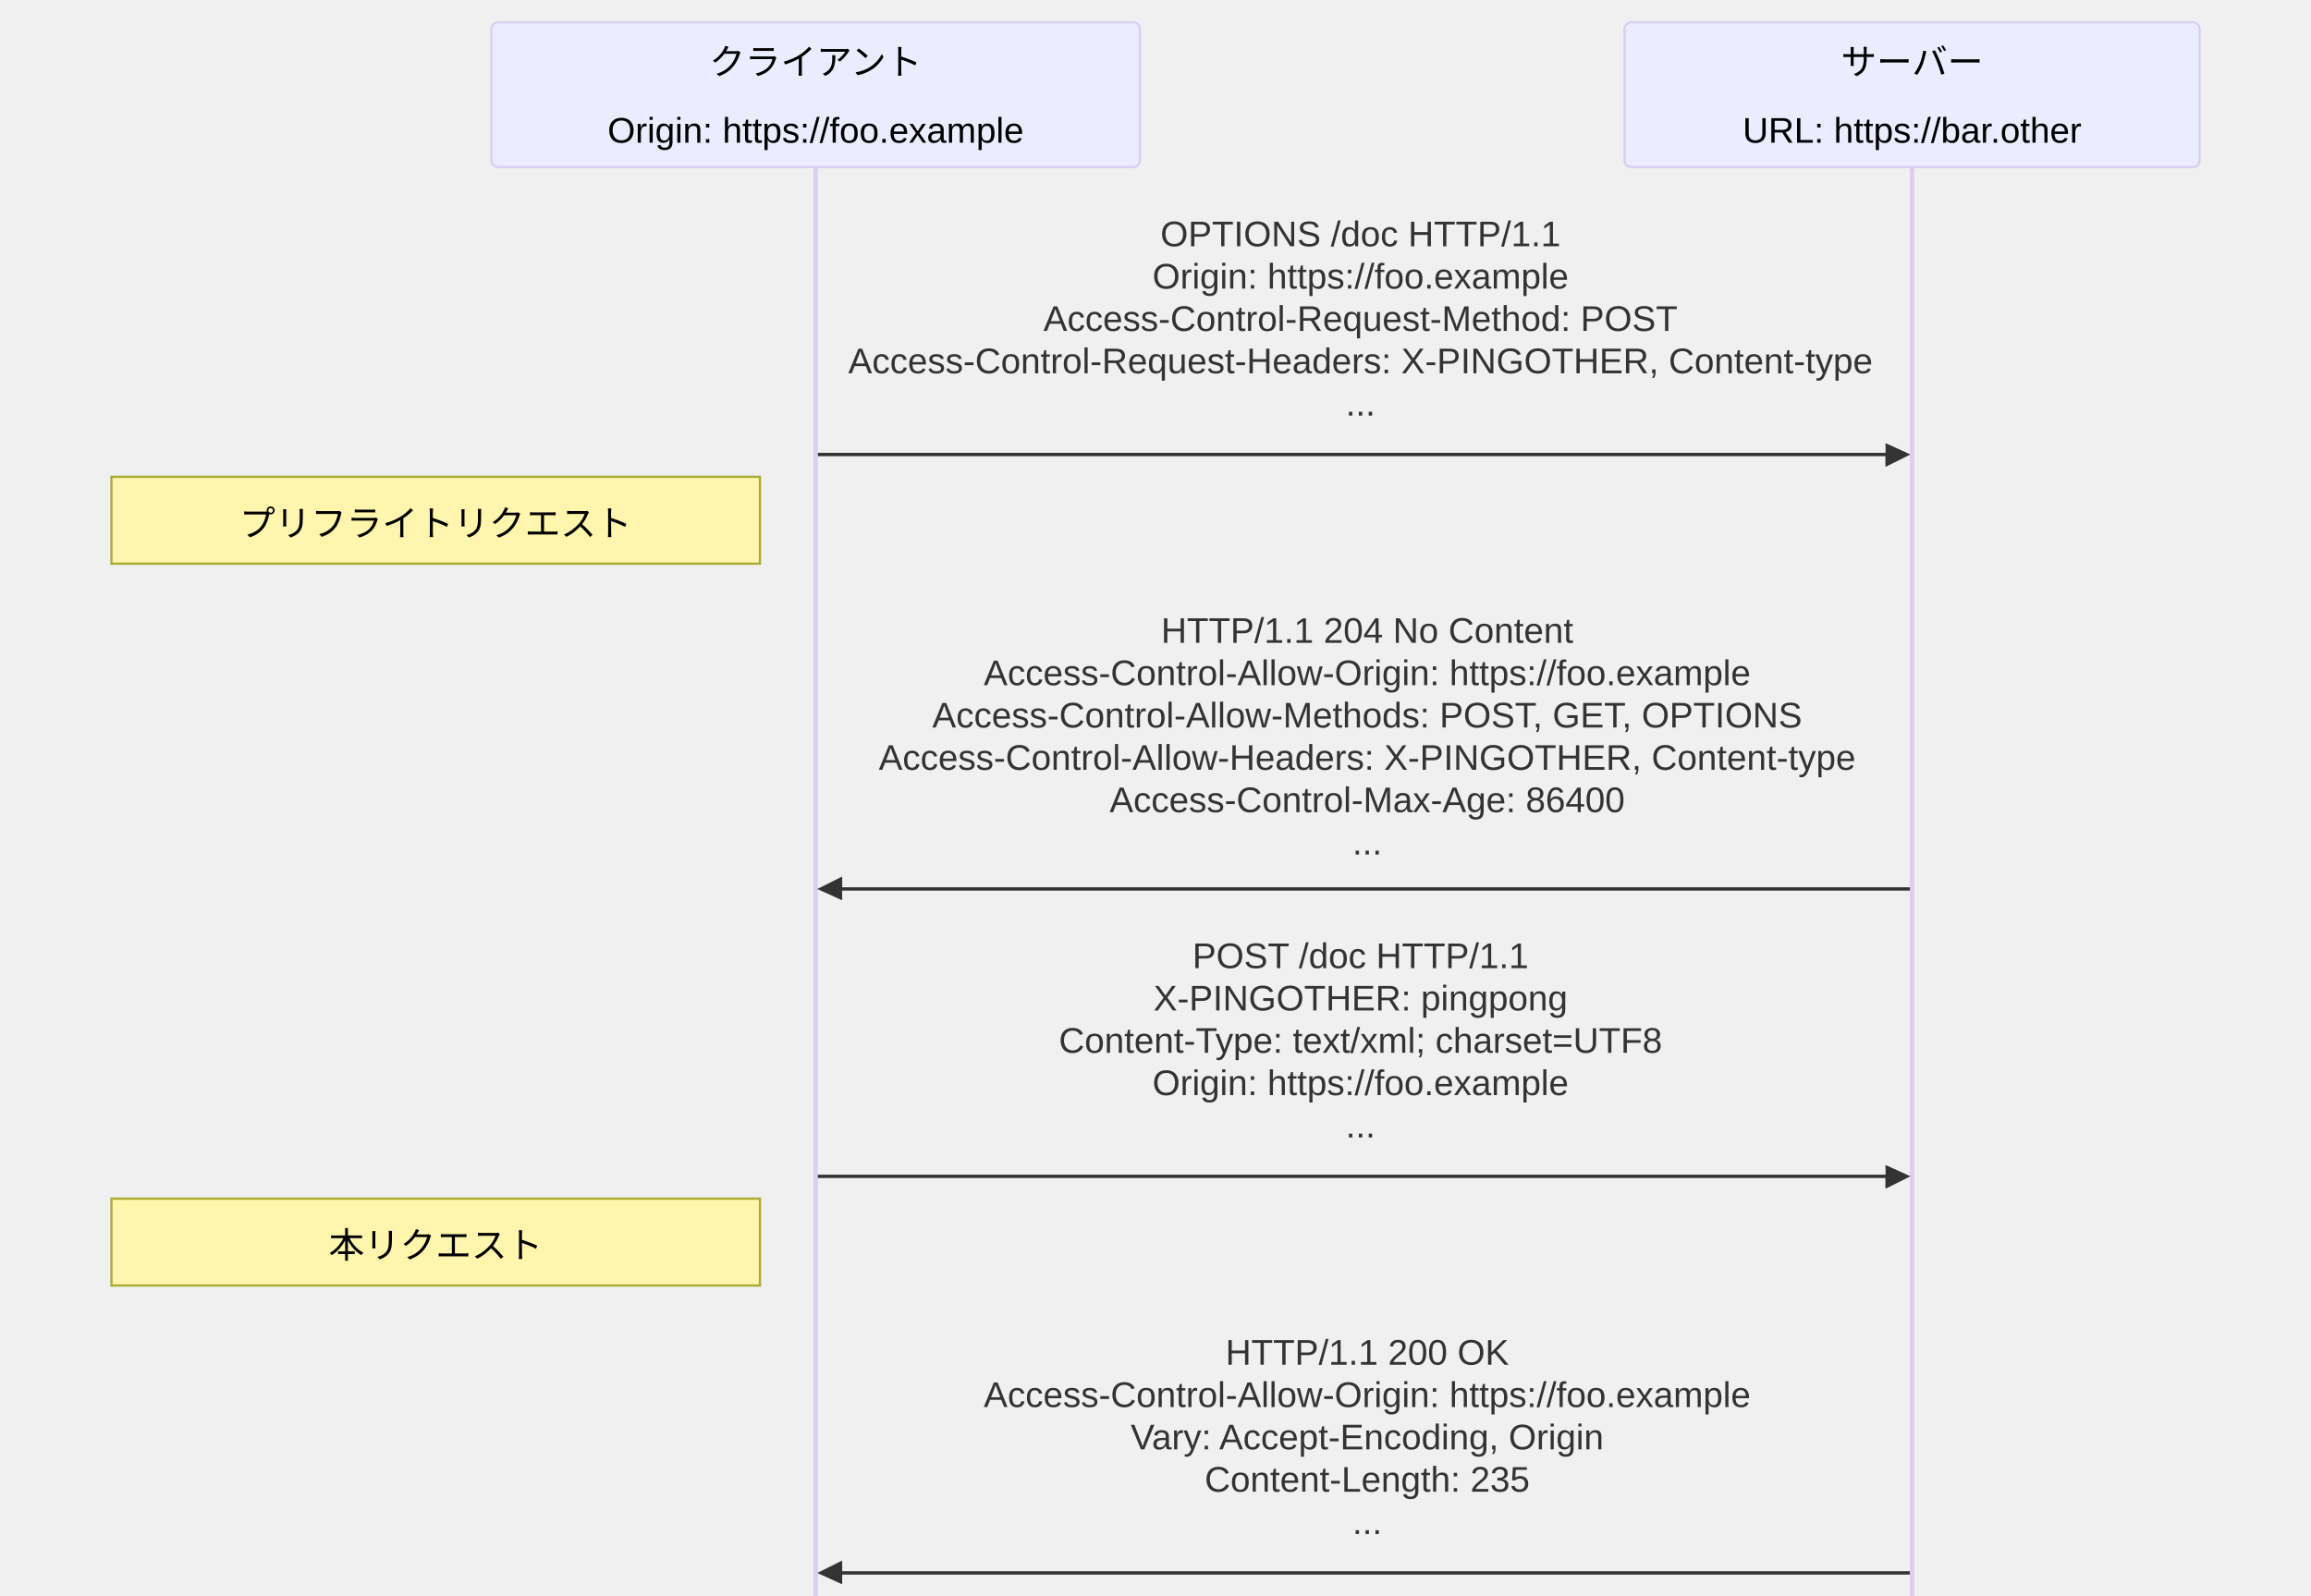
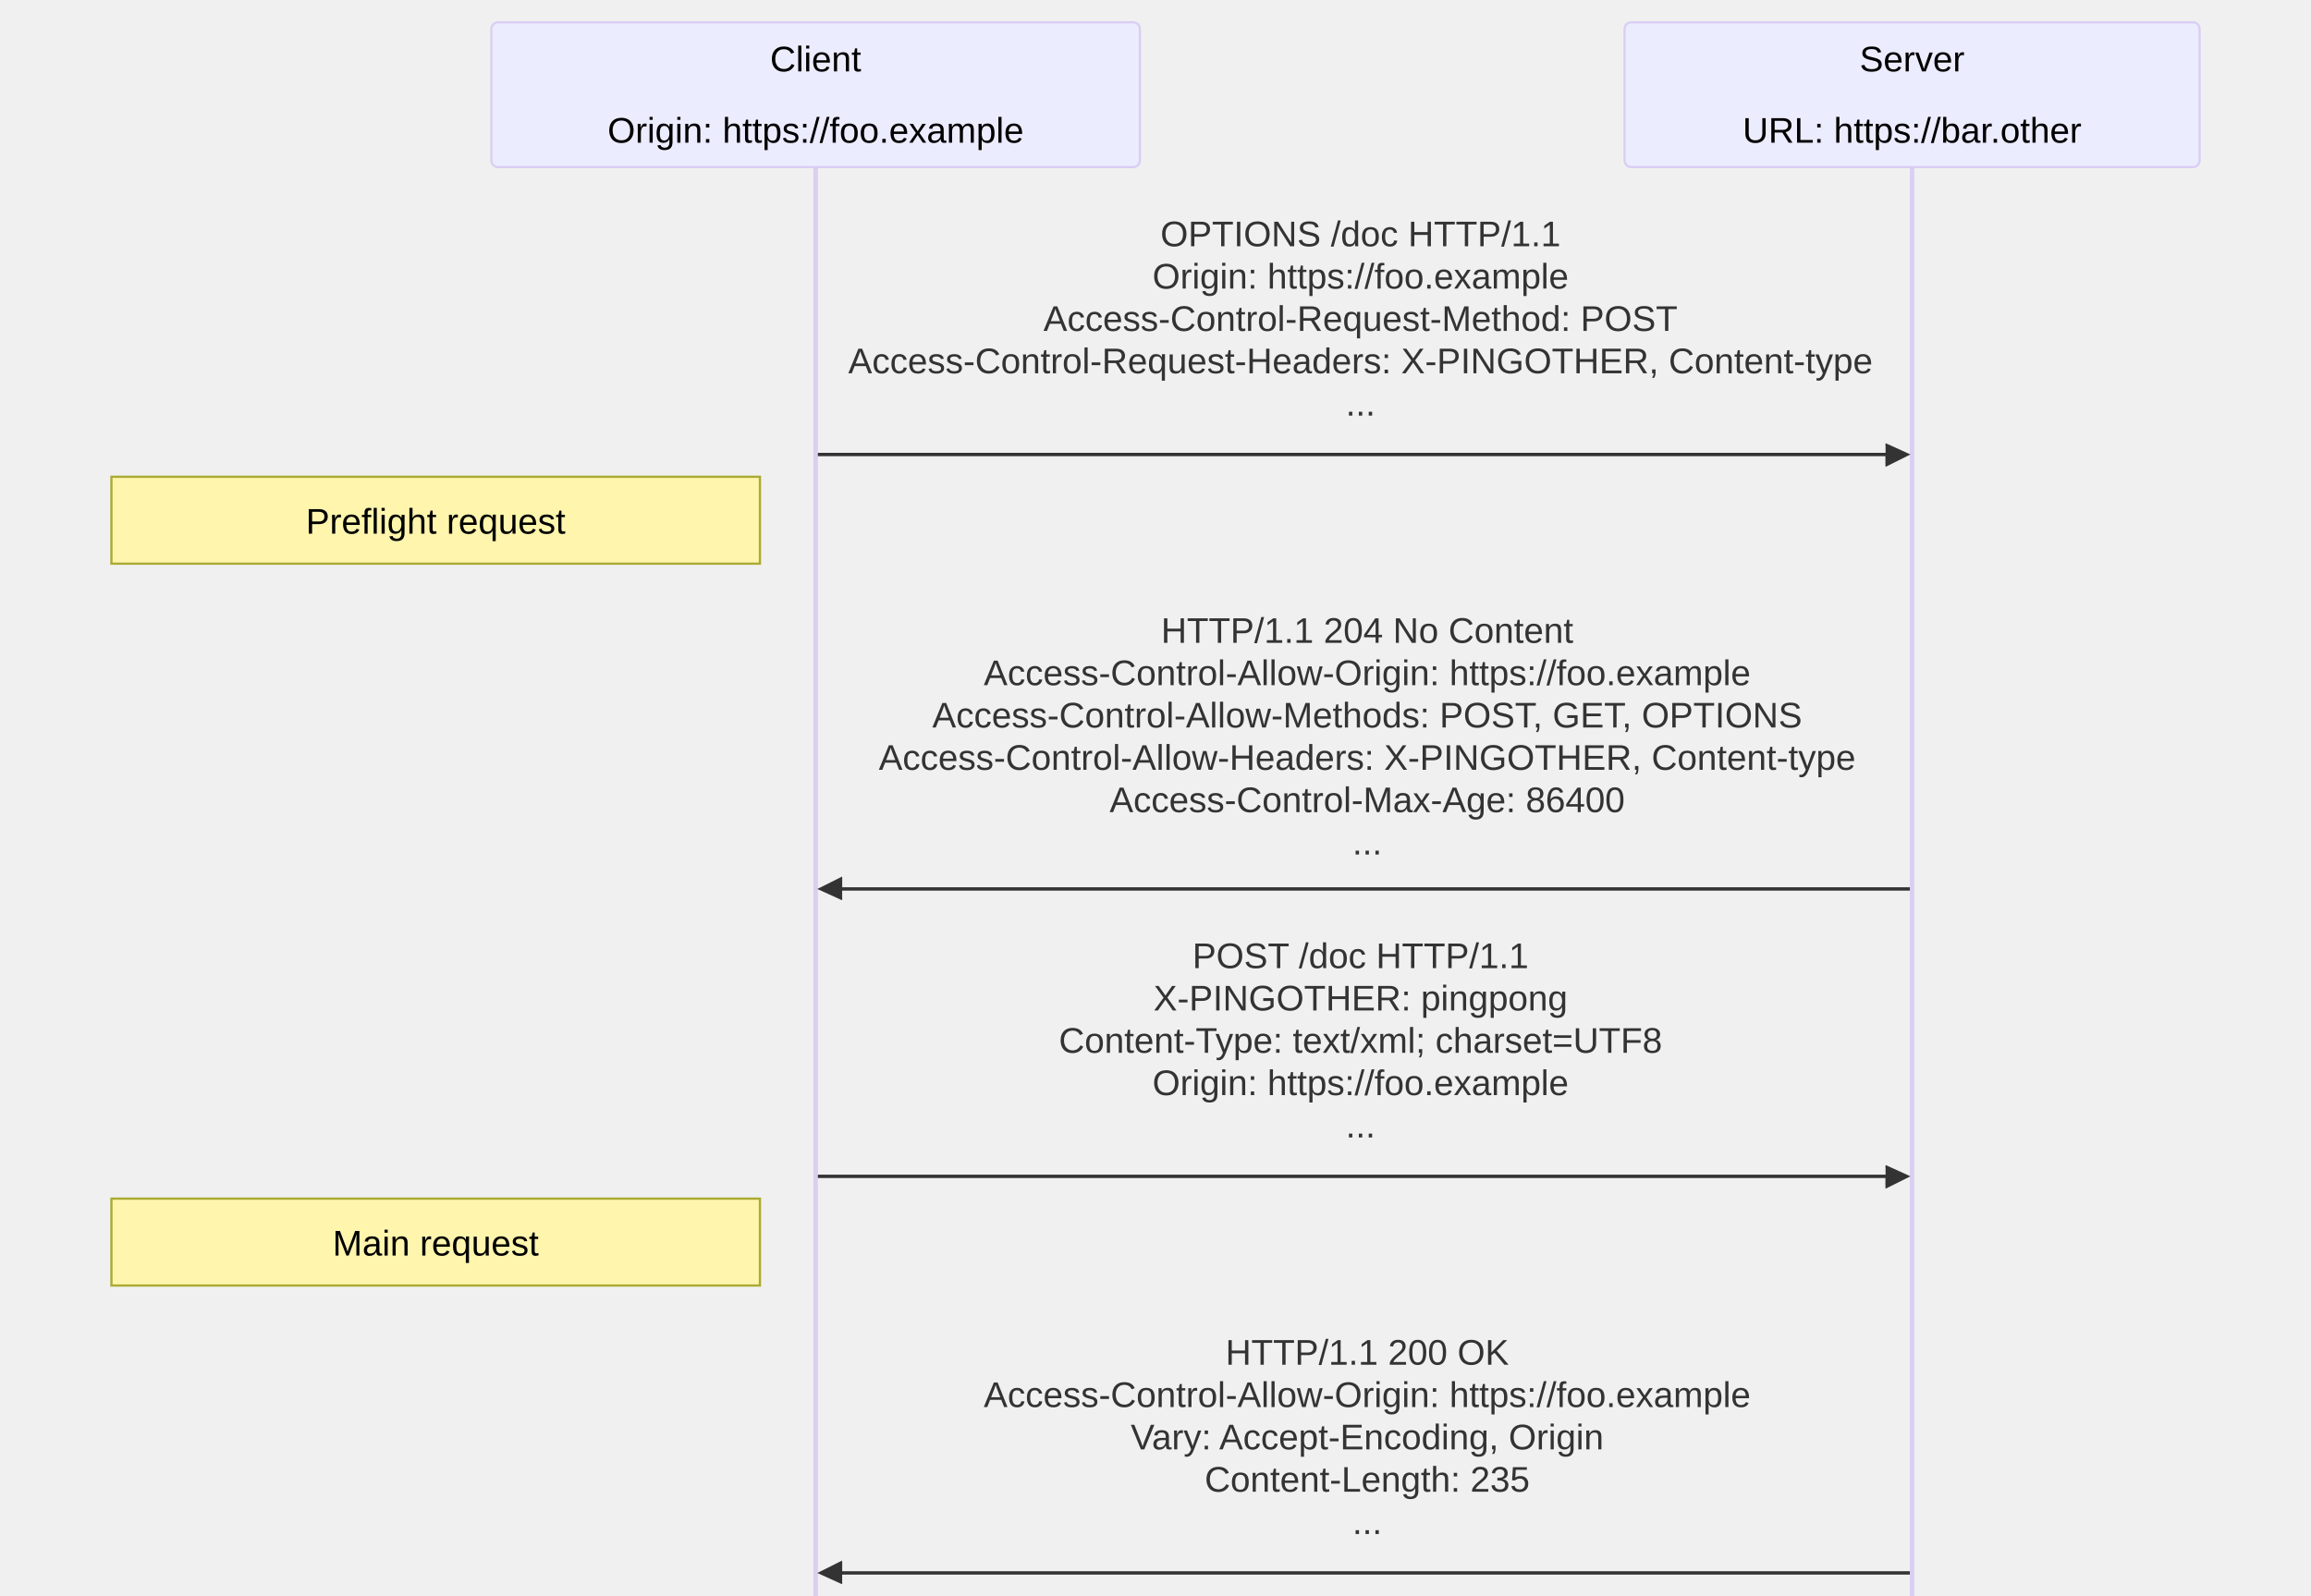
<svg xmlns="http://www.w3.org/2000/svg" aria-roledescription="sequence" role="graphics-document document" viewBox="-220.5 -10 1037 716" style="max-width: 1037px; background-color: white;" width="100%" id="my-svg">
  <g>
-     <line name="サーバー" stroke="#999" stroke-width="0.5px" class="actor-line 200" y2="2000" x2="637.5" y1="65" x1="637.5" id="actor1" />
+     <line name="Server" stroke="#999" stroke-width="0.5px" class="actor-line 200" y2="2000" x2="637.5" y1="65" x1="637.5" id="actor1" />
    <g id="root-1">
-       <rect class="actor actor-top" ry="3" rx="3" name="サーバー" height="65" width="258" stroke="#666" fill="#eaeaea" y="0" x="508.5" />
+       <rect class="actor actor-top" ry="3" rx="3" name="Server" height="65" width="258" stroke="#666" fill="#eaeaea" y="0" x="508.5" />
      <text style="text-anchor: middle; font-size: 16px; font-weight: 400;" class="actor actor-box" alignment-baseline="central" dominant-baseline="central" y="32.5" x="637.5">
-         <tspan dy="-16" x="637.5">サーバー</tspan>
+         <tspan dy="-16" x="637.5">Server</tspan>
      </text>
      <text style="text-anchor: middle; font-size: 16px; font-weight: 400;" class="actor actor-box" alignment-baseline="central" dominant-baseline="central" y="32.5" x="637.5">
        <tspan dy="0" x="637.5" />
      </text>
      <text style="text-anchor: middle; font-size: 16px; font-weight: 400;" class="actor actor-box" alignment-baseline="central" dominant-baseline="central" y="32.5" x="637.5">
        <tspan dy="16" x="637.5">URL: https://bar.other</tspan>
      </text>
    </g>
  </g>
  <g>
-     <line name="クライアント" stroke="#999" stroke-width="0.5px" class="actor-line 200" y2="2000" x2="145.5" y1="65" x1="145.5" id="actor0" />
+     <line name="Client" stroke="#999" stroke-width="0.5px" class="actor-line 200" y2="2000" x2="145.5" y1="65" x1="145.5" id="actor0" />
    <g id="root-0">
-       <rect class="actor actor-top" ry="3" rx="3" name="クライアント" height="65" width="291" stroke="#666" fill="#eaeaea" y="0" x="0" />
+       <rect class="actor actor-top" ry="3" rx="3" name="Client" height="65" width="291" stroke="#666" fill="#eaeaea" y="0" x="0" />
      <text style="text-anchor: middle; font-size: 16px; font-weight: 400;" class="actor actor-box" alignment-baseline="central" dominant-baseline="central" y="32.5" x="145.5">
-         <tspan dy="-16" x="145.5">クライアント</tspan>
+         <tspan dy="-16" x="145.5">Client</tspan>
      </text>
      <text style="text-anchor: middle; font-size: 16px; font-weight: 400;" class="actor actor-box" alignment-baseline="central" dominant-baseline="central" y="32.5" x="145.5">
        <tspan dy="0" x="145.5" />
      </text>
      <text style="text-anchor: middle; font-size: 16px; font-weight: 400;" class="actor actor-box" alignment-baseline="central" dominant-baseline="central" y="32.5" x="145.5">
        <tspan dy="16" x="145.5">Origin: https://foo.example</tspan>
      </text>
    </g>
  </g>
-   <style>#my-svg{font-family:"Noto Sans JP",verdana,arial,sans-serif;font-size:16px;fill:#333;}@keyframes edge-animation-frame{from{stroke-dashoffset:0;}}@keyframes dash{to{stroke-dashoffset:0;}}#my-svg .edge-animation-slow{stroke-dasharray:9,5!important;stroke-dashoffset:900;animation:dash 50s linear infinite;stroke-linecap:round;}#my-svg .edge-animation-fast{stroke-dasharray:9,5!important;stroke-dashoffset:900;animation:dash 20s linear infinite;stroke-linecap:round;}#my-svg .error-icon{fill:#552222;}#my-svg .error-text{fill:#552222;stroke:#552222;}#my-svg .edge-thickness-normal{stroke-width:1px;}#my-svg .edge-thickness-thick{stroke-width:3.5px;}#my-svg .edge-pattern-solid{stroke-dasharray:0;}#my-svg .edge-thickness-invisible{stroke-width:0;fill:none;}#my-svg .edge-pattern-dashed{stroke-dasharray:3;}#my-svg .edge-pattern-dotted{stroke-dasharray:2;}#my-svg .marker{fill:#333333;stroke:#333333;}#my-svg .marker.cross{stroke:#333333;}#my-svg svg{font-family:"Noto Sans JP",verdana,arial,sans-serif;font-size:16px;}#my-svg p{margin:0;}#my-svg .actor{stroke:hsl(259.626, 59.777%, 87.902%);fill:#ECECFF;}#my-svg text.actor&gt;tspan{fill:black;stroke:none;}#my-svg .actor-line{stroke:hsl(259.626, 59.777%, 87.902%);}#my-svg .innerArc{stroke-width:1.5;stroke-dasharray:none;}#my-svg .messageLine0{stroke-width:1.5;stroke-dasharray:none;stroke:#333;}#my-svg .messageLine1{stroke-width:1.5;stroke-dasharray:2,2;stroke:#333;}#my-svg #arrowhead path{fill:#333;stroke:#333;}#my-svg .sequenceNumber{fill:white;}#my-svg #sequencenumber{fill:#333;}#my-svg #crosshead path{fill:#333;stroke:#333;}#my-svg .messageText{fill:#333;stroke:none;}#my-svg .labelBox{stroke:hsl(259.626, 59.777%, 87.902%);fill:#ECECFF;}#my-svg .labelText,#my-svg .labelText&gt;tspan{fill:black;stroke:none;}#my-svg .loopText,#my-svg .loopText&gt;tspan{fill:black;stroke:none;}#my-svg .loopLine{stroke-width:2px;stroke-dasharray:2,2;stroke:hsl(259.626, 59.777%, 87.902%);fill:hsl(259.626, 59.777%, 87.902%);}#my-svg .note{stroke:#aaaa33;fill:#fff5ad;}#my-svg .noteText,#my-svg .noteText&gt;tspan{fill:black;stroke:none;}#my-svg .activation0{fill:#f4f4f4;stroke:#666;}#my-svg .activation1{fill:#f4f4f4;stroke:#666;}#my-svg .activation2{fill:#f4f4f4;stroke:#666;}#my-svg .actorPopupMenu{position:absolute;}#my-svg .actorPopupMenuPanel{position:absolute;fill:#ECECFF;box-shadow:0px 8px 16px 0px rgba(0,0,0,0.2);filter:drop-shadow(3px 5px 2px rgb(0 0 0 / 0.4));}#my-svg .actor-man line{stroke:hsl(259.626, 59.777%, 87.902%);fill:#ECECFF;}#my-svg .actor-man circle,#my-svg line{stroke:hsl(259.626, 59.777%, 87.902%);fill:#ECECFF;stroke-width:2px;}#my-svg :root{--mermaid-font-family:"Noto Sans JP",verdana,arial,sans-serif;}</style>
+   <style>#my-svg{font-family:"trebuchet ms",verdana,arial,sans-serif;font-size:16px;fill:#333;}@keyframes edge-animation-frame{from{stroke-dashoffset:0;}}@keyframes dash{to{stroke-dashoffset:0;}}#my-svg .edge-animation-slow{stroke-dasharray:9,5!important;stroke-dashoffset:900;animation:dash 50s linear infinite;stroke-linecap:round;}#my-svg .edge-animation-fast{stroke-dasharray:9,5!important;stroke-dashoffset:900;animation:dash 20s linear infinite;stroke-linecap:round;}#my-svg .error-icon{fill:#552222;}#my-svg .error-text{fill:#552222;stroke:#552222;}#my-svg .edge-thickness-normal{stroke-width:1px;}#my-svg .edge-thickness-thick{stroke-width:3.5px;}#my-svg .edge-pattern-solid{stroke-dasharray:0;}#my-svg .edge-thickness-invisible{stroke-width:0;fill:none;}#my-svg .edge-pattern-dashed{stroke-dasharray:3;}#my-svg .edge-pattern-dotted{stroke-dasharray:2;}#my-svg .marker{fill:#333333;stroke:#333333;}#my-svg .marker.cross{stroke:#333333;}#my-svg svg{font-family:"trebuchet ms",verdana,arial,sans-serif;font-size:16px;}#my-svg p{margin:0;}#my-svg .actor{stroke:hsl(259.626, 59.777%, 87.902%);fill:#ECECFF;}#my-svg text.actor&gt;tspan{fill:black;stroke:none;}#my-svg .actor-line{stroke:hsl(259.626, 59.777%, 87.902%);}#my-svg .innerArc{stroke-width:1.5;stroke-dasharray:none;}#my-svg .messageLine0{stroke-width:1.5;stroke-dasharray:none;stroke:#333;}#my-svg .messageLine1{stroke-width:1.5;stroke-dasharray:2,2;stroke:#333;}#my-svg #arrowhead path{fill:#333;stroke:#333;}#my-svg .sequenceNumber{fill:white;}#my-svg #sequencenumber{fill:#333;}#my-svg #crosshead path{fill:#333;stroke:#333;}#my-svg .messageText{fill:#333;stroke:none;}#my-svg .labelBox{stroke:hsl(259.626, 59.777%, 87.902%);fill:#ECECFF;}#my-svg .labelText,#my-svg .labelText&gt;tspan{fill:black;stroke:none;}#my-svg .loopText,#my-svg .loopText&gt;tspan{fill:black;stroke:none;}#my-svg .loopLine{stroke-width:2px;stroke-dasharray:2,2;stroke:hsl(259.626, 59.777%, 87.902%);fill:hsl(259.626, 59.777%, 87.902%);}#my-svg .note{stroke:#aaaa33;fill:#fff5ad;}#my-svg .noteText,#my-svg .noteText&gt;tspan{fill:black;stroke:none;}#my-svg .activation0{fill:#f4f4f4;stroke:#666;}#my-svg .activation1{fill:#f4f4f4;stroke:#666;}#my-svg .activation2{fill:#f4f4f4;stroke:#666;}#my-svg .actorPopupMenu{position:absolute;}#my-svg .actorPopupMenuPanel{position:absolute;fill:#ECECFF;box-shadow:0px 8px 16px 0px rgba(0,0,0,0.2);filter:drop-shadow(3px 5px 2px rgb(0 0 0 / 0.4));}#my-svg .actor-man line{stroke:hsl(259.626, 59.777%, 87.902%);fill:#ECECFF;}#my-svg .actor-man circle,#my-svg line{stroke:hsl(259.626, 59.777%, 87.902%);fill:#ECECFF;stroke-width:2px;}#my-svg :root{--mermaid-font-family:"trebuchet ms",verdana,arial,sans-serif;}</style>
  <g />
  <defs>
    <symbol height="24" width="24" id="computer">
      <path d="M2 2v13h20v-13h-20zm18 11h-16v-9h16v9zm-10.228 6l.466-1h3.524l.467 1h-4.457zm14.228 3h-24l2-6h2.104l-1.33 4h18.45l-1.297-4h2.073l2 6zm-5-10h-14v-7h14v7z" transform="scale(.5)" />
    </symbol>
  </defs>
  <defs>
    <symbol clip-rule="evenodd" fill-rule="evenodd" id="database">
      <path d="M12.258.001l.256.004.255.005.253.008.251.01.249.012.247.015.246.016.242.019.241.02.239.023.236.024.233.027.231.028.229.031.225.032.223.034.22.036.217.038.214.04.211.041.208.043.205.045.201.046.198.048.194.05.191.051.187.053.183.054.18.056.175.057.172.059.168.06.163.061.16.063.155.064.15.066.074.033.073.033.071.034.07.034.069.035.068.035.067.035.066.035.064.036.064.036.062.036.06.036.06.037.058.037.058.037.055.038.055.038.053.038.052.038.051.039.05.039.048.039.047.039.045.04.044.04.043.04.041.04.04.041.039.041.037.041.036.041.034.041.033.042.032.042.03.042.029.042.027.042.026.043.024.043.023.043.021.043.02.043.018.044.017.043.015.044.013.044.012.044.011.045.009.044.007.045.006.045.004.045.002.045.001.045v17l-.001.045-.002.045-.004.045-.006.045-.007.045-.009.044-.011.045-.012.044-.013.044-.015.044-.017.043-.018.044-.02.043-.021.043-.023.043-.024.043-.026.043-.027.042-.029.042-.03.042-.032.042-.033.042-.034.041-.036.041-.037.041-.039.041-.04.041-.041.04-.043.04-.044.04-.045.04-.047.039-.048.039-.05.039-.051.039-.052.038-.053.038-.055.038-.055.038-.058.037-.058.037-.06.037-.06.036-.062.036-.064.036-.064.036-.066.035-.067.035-.068.035-.069.035-.07.034-.071.034-.073.033-.074.033-.15.066-.155.064-.16.063-.163.061-.168.06-.172.059-.175.057-.18.056-.183.054-.187.053-.191.051-.194.05-.198.048-.201.046-.205.045-.208.043-.211.041-.214.04-.217.038-.22.036-.223.034-.225.032-.229.031-.231.028-.233.027-.236.024-.239.023-.241.02-.242.019-.246.016-.247.015-.249.012-.251.01-.253.008-.255.005-.256.004-.258.001-.258-.001-.256-.004-.255-.005-.253-.008-.251-.01-.249-.012-.247-.015-.245-.016-.243-.019-.241-.02-.238-.023-.236-.024-.234-.027-.231-.028-.228-.031-.226-.032-.223-.034-.22-.036-.217-.038-.214-.04-.211-.041-.208-.043-.204-.045-.201-.046-.198-.048-.195-.05-.19-.051-.187-.053-.184-.054-.179-.056-.176-.057-.172-.059-.167-.06-.164-.061-.159-.063-.155-.064-.151-.066-.074-.033-.072-.033-.072-.034-.07-.034-.069-.035-.068-.035-.067-.035-.066-.035-.064-.036-.063-.036-.062-.036-.061-.036-.06-.037-.058-.037-.057-.037-.056-.038-.055-.038-.053-.038-.052-.038-.051-.039-.049-.039-.049-.039-.046-.039-.046-.04-.044-.04-.043-.04-.041-.04-.04-.041-.039-.041-.037-.041-.036-.041-.034-.041-.033-.042-.032-.042-.03-.042-.029-.042-.027-.042-.026-.043-.024-.043-.023-.043-.021-.043-.02-.043-.018-.044-.017-.043-.015-.044-.013-.044-.012-.044-.011-.045-.009-.044-.007-.045-.006-.045-.004-.045-.002-.045-.001-.045v-17l.001-.045.002-.045.004-.045.006-.045.007-.045.009-.044.011-.045.012-.044.013-.044.015-.044.017-.043.018-.044.02-.043.021-.043.023-.043.024-.043.026-.043.027-.042.029-.042.03-.042.032-.042.033-.042.034-.041.036-.041.037-.041.039-.041.04-.041.041-.04.043-.04.044-.04.046-.04.046-.039.049-.039.049-.039.051-.039.052-.038.053-.038.055-.038.056-.038.057-.037.058-.037.06-.037.061-.036.062-.036.063-.036.064-.036.066-.035.067-.035.068-.035.069-.035.07-.034.072-.034.072-.033.074-.033.151-.066.155-.064.159-.063.164-.061.167-.06.172-.059.176-.057.179-.056.184-.054.187-.053.19-.051.195-.05.198-.048.201-.046.204-.045.208-.043.211-.041.214-.04.217-.038.22-.036.223-.034.226-.032.228-.031.231-.028.234-.027.236-.024.238-.023.241-.02.243-.019.245-.016.247-.015.249-.012.251-.01.253-.008.255-.005.256-.004.258-.001.258.001zm-9.258 20.499v.01l.001.021.003.021.004.022.005.021.006.022.007.022.009.023.01.022.011.023.012.023.013.023.015.023.016.024.017.023.018.024.019.024.021.024.022.025.023.024.024.025.052.049.056.05.061.051.066.051.07.051.075.051.079.052.084.052.088.052.092.052.097.052.102.051.105.052.11.052.114.051.119.051.123.051.127.05.131.05.135.05.139.048.144.049.147.047.152.047.155.047.16.045.163.045.167.043.171.043.176.041.178.041.183.039.187.039.19.037.194.035.197.035.202.033.204.031.209.03.212.029.216.027.219.025.222.024.226.021.23.02.233.018.236.016.24.015.243.012.246.01.249.008.253.005.256.004.259.001.26-.001.257-.004.254-.005.25-.008.247-.011.244-.012.241-.014.237-.016.233-.018.231-.021.226-.021.224-.024.22-.026.216-.027.212-.028.21-.031.205-.031.202-.034.198-.034.194-.036.191-.037.187-.039.183-.04.179-.04.175-.042.172-.043.168-.044.163-.045.16-.046.155-.046.152-.047.148-.048.143-.049.139-.049.136-.05.131-.05.126-.05.123-.051.118-.052.114-.051.11-.052.106-.052.101-.052.096-.052.092-.052.088-.053.083-.051.079-.052.074-.052.07-.051.065-.051.06-.051.056-.05.051-.05.023-.024.023-.025.021-.024.02-.024.019-.024.018-.024.017-.024.015-.023.014-.024.013-.023.012-.023.01-.023.01-.022.008-.022.006-.022.006-.022.004-.022.004-.021.001-.021.001-.021v-4.127l-.077.055-.08.053-.083.054-.085.053-.087.052-.09.052-.093.051-.095.05-.097.05-.1.049-.102.049-.105.048-.106.047-.109.047-.111.046-.114.045-.115.045-.118.044-.12.043-.122.042-.124.042-.126.041-.128.04-.13.04-.132.038-.134.038-.135.037-.138.037-.139.035-.142.035-.143.034-.144.033-.147.032-.148.031-.15.03-.151.03-.153.029-.154.027-.156.027-.158.026-.159.025-.161.024-.162.023-.163.022-.165.021-.166.02-.167.019-.169.018-.169.017-.171.016-.173.015-.173.014-.175.013-.175.012-.177.011-.178.01-.179.008-.179.008-.181.006-.182.005-.182.004-.184.003-.184.002h-.37l-.184-.002-.184-.003-.182-.004-.182-.005-.181-.006-.179-.008-.179-.008-.178-.01-.176-.011-.176-.012-.175-.013-.173-.014-.172-.015-.171-.016-.17-.017-.169-.018-.167-.019-.166-.02-.165-.021-.163-.022-.162-.023-.161-.024-.159-.025-.157-.026-.156-.027-.155-.027-.153-.029-.151-.03-.15-.03-.148-.031-.146-.032-.145-.033-.143-.034-.141-.035-.14-.035-.137-.037-.136-.037-.134-.038-.132-.038-.13-.04-.128-.04-.126-.041-.124-.042-.122-.042-.12-.044-.117-.043-.116-.045-.113-.045-.112-.046-.109-.047-.106-.047-.105-.048-.102-.049-.1-.049-.097-.05-.095-.05-.093-.052-.09-.051-.087-.052-.085-.053-.083-.054-.08-.054-.077-.054v4.127zm0-5.654v.011l.001.021.003.021.004.021.005.022.006.022.007.022.009.022.01.022.011.023.012.023.013.023.015.024.016.023.017.024.018.024.019.024.021.024.022.024.023.025.024.024.052.05.056.05.061.05.066.051.07.051.075.052.079.051.084.052.088.052.092.052.097.052.102.052.105.052.11.051.114.051.119.052.123.05.127.051.131.05.135.049.139.049.144.048.147.048.152.047.155.046.16.045.163.045.167.044.171.042.176.042.178.04.183.04.187.038.19.037.194.036.197.034.202.033.204.032.209.03.212.028.216.027.219.025.222.024.226.022.23.02.233.018.236.016.24.014.243.012.246.01.249.008.253.006.256.003.259.001.26-.001.257-.003.254-.006.25-.008.247-.01.244-.012.241-.015.237-.016.233-.018.231-.02.226-.022.224-.024.22-.025.216-.027.212-.029.21-.03.205-.032.202-.033.198-.035.194-.036.191-.037.187-.039.183-.039.179-.041.175-.042.172-.043.168-.044.163-.045.16-.045.155-.047.152-.047.148-.048.143-.048.139-.05.136-.049.131-.05.126-.051.123-.051.118-.051.114-.052.11-.052.106-.052.101-.052.096-.052.092-.052.088-.052.083-.052.079-.052.074-.051.07-.052.065-.051.06-.05.056-.051.051-.049.023-.025.023-.024.021-.025.02-.024.019-.024.018-.024.017-.024.015-.023.014-.023.013-.024.012-.022.01-.023.01-.023.008-.022.006-.022.006-.022.004-.021.004-.022.001-.021.001-.021v-4.139l-.077.054-.08.054-.083.054-.085.052-.087.053-.09.051-.093.051-.095.051-.097.05-.1.049-.102.049-.105.048-.106.047-.109.047-.111.046-.114.045-.115.044-.118.044-.12.044-.122.042-.124.042-.126.041-.128.04-.13.039-.132.039-.134.038-.135.037-.138.036-.139.036-.142.035-.143.033-.144.033-.147.033-.148.031-.15.03-.151.03-.153.028-.154.028-.156.027-.158.026-.159.025-.161.024-.162.023-.163.022-.165.021-.166.02-.167.019-.169.018-.169.017-.171.016-.173.015-.173.014-.175.013-.175.012-.177.011-.178.009-.179.009-.179.007-.181.007-.182.005-.182.004-.184.003-.184.002h-.37l-.184-.002-.184-.003-.182-.004-.182-.005-.181-.007-.179-.007-.179-.009-.178-.009-.176-.011-.176-.012-.175-.013-.173-.014-.172-.015-.171-.016-.17-.017-.169-.018-.167-.019-.166-.02-.165-.021-.163-.022-.162-.023-.161-.024-.159-.025-.157-.026-.156-.027-.155-.028-.153-.028-.151-.03-.15-.03-.148-.031-.146-.033-.145-.033-.143-.033-.141-.035-.14-.036-.137-.036-.136-.037-.134-.038-.132-.039-.13-.039-.128-.04-.126-.041-.124-.042-.122-.043-.12-.043-.117-.044-.116-.044-.113-.046-.112-.046-.109-.046-.106-.047-.105-.048-.102-.049-.1-.049-.097-.05-.095-.051-.093-.051-.09-.051-.087-.053-.085-.052-.083-.054-.08-.054-.077-.054v4.139zm0-5.666v.011l.001.02.003.022.004.021.005.022.006.021.007.022.009.023.01.022.011.023.012.023.013.023.015.023.016.024.017.024.018.023.019.024.021.025.022.024.023.024.024.025.052.05.056.05.061.05.066.051.07.051.075.052.079.051.084.052.088.052.092.052.097.052.102.052.105.051.11.052.114.051.119.051.123.051.127.05.131.05.135.05.139.049.144.048.147.048.152.047.155.046.16.045.163.045.167.043.171.043.176.042.178.04.183.04.187.038.19.037.194.036.197.034.202.033.204.032.209.03.212.028.216.027.219.025.222.024.226.021.23.02.233.018.236.017.24.014.243.012.246.01.249.008.253.006.256.003.259.001.26-.001.257-.003.254-.006.25-.008.247-.01.244-.013.241-.014.237-.016.233-.018.231-.02.226-.022.224-.024.22-.025.216-.027.212-.029.21-.03.205-.032.202-.033.198-.035.194-.036.191-.037.187-.039.183-.039.179-.041.175-.042.172-.043.168-.044.163-.045.16-.045.155-.047.152-.047.148-.048.143-.049.139-.049.136-.049.131-.051.126-.05.123-.051.118-.052.114-.051.11-.052.106-.052.101-.052.096-.052.092-.052.088-.052.083-.052.079-.052.074-.052.07-.051.065-.051.06-.051.056-.05.051-.049.023-.025.023-.025.021-.024.02-.024.019-.024.018-.024.017-.024.015-.023.014-.024.013-.023.012-.023.01-.022.01-.023.008-.022.006-.022.006-.022.004-.022.004-.021.001-.021.001-.021v-4.153l-.077.054-.08.054-.083.053-.085.053-.087.053-.09.051-.093.051-.095.051-.097.05-.1.049-.102.048-.105.048-.106.048-.109.046-.111.046-.114.046-.115.044-.118.044-.12.043-.122.043-.124.042-.126.041-.128.04-.13.039-.132.039-.134.038-.135.037-.138.036-.139.036-.142.034-.143.034-.144.033-.147.032-.148.032-.15.03-.151.03-.153.028-.154.028-.156.027-.158.026-.159.024-.161.024-.162.023-.163.023-.165.021-.166.02-.167.019-.169.018-.169.017-.171.016-.173.015-.173.014-.175.013-.175.012-.177.01-.178.01-.179.009-.179.007-.181.006-.182.006-.182.004-.184.003-.184.001-.185.001-.185-.001-.184-.001-.184-.003-.182-.004-.182-.006-.181-.006-.179-.007-.179-.009-.178-.01-.176-.01-.176-.012-.175-.013-.173-.014-.172-.015-.171-.016-.17-.017-.169-.018-.167-.019-.166-.02-.165-.021-.163-.023-.162-.023-.161-.024-.159-.024-.157-.026-.156-.027-.155-.028-.153-.028-.151-.03-.15-.03-.148-.032-.146-.032-.145-.033-.143-.034-.141-.034-.14-.036-.137-.036-.136-.037-.134-.038-.132-.039-.13-.039-.128-.041-.126-.041-.124-.041-.122-.043-.12-.043-.117-.044-.116-.044-.113-.046-.112-.046-.109-.046-.106-.048-.105-.048-.102-.048-.1-.05-.097-.049-.095-.051-.093-.051-.09-.052-.087-.052-.085-.053-.083-.053-.08-.054-.077-.054v4.153zm8.74-8.179l-.257.004-.254.005-.25.008-.247.011-.244.012-.241.014-.237.016-.233.018-.231.021-.226.022-.224.023-.22.026-.216.027-.212.028-.21.031-.205.032-.202.033-.198.034-.194.036-.191.038-.187.038-.183.04-.179.041-.175.042-.172.043-.168.043-.163.045-.16.046-.155.046-.152.048-.148.048-.143.048-.139.049-.136.05-.131.05-.126.051-.123.051-.118.051-.114.052-.11.052-.106.052-.101.052-.096.052-.092.052-.088.052-.083.052-.079.052-.074.051-.07.052-.065.051-.06.05-.056.05-.051.05-.023.025-.023.024-.021.024-.02.025-.019.024-.018.024-.017.023-.015.024-.014.023-.013.023-.012.023-.01.023-.01.022-.008.022-.006.023-.006.021-.004.022-.004.021-.001.021-.001.021.001.021.001.021.004.021.004.022.006.021.006.023.008.022.01.022.01.023.012.023.013.023.014.023.015.024.017.023.018.024.019.024.02.025.021.024.023.024.023.025.051.05.056.05.06.05.065.051.07.052.074.051.079.052.083.052.088.052.092.052.096.052.101.052.106.052.11.052.114.052.118.051.123.051.126.051.131.05.136.05.139.049.143.048.148.048.152.048.155.046.16.046.163.045.168.043.172.043.175.042.179.041.183.04.187.038.191.038.194.036.198.034.202.033.205.032.21.031.212.028.216.027.22.026.224.023.226.022.231.021.233.018.237.016.241.014.244.012.247.011.25.008.254.005.257.004.26.001.26-.001.257-.004.254-.005.25-.008.247-.011.244-.012.241-.014.237-.016.233-.018.231-.021.226-.022.224-.023.22-.026.216-.027.212-.028.21-.031.205-.032.202-.033.198-.034.194-.036.191-.038.187-.038.183-.04.179-.041.175-.042.172-.043.168-.043.163-.045.16-.046.155-.046.152-.048.148-.048.143-.048.139-.049.136-.05.131-.05.126-.051.123-.051.118-.051.114-.052.11-.052.106-.052.101-.052.096-.052.092-.052.088-.052.083-.052.079-.052.074-.051.07-.052.065-.051.06-.05.056-.05.051-.05.023-.025.023-.024.021-.024.02-.025.019-.024.018-.024.017-.023.015-.024.014-.023.013-.023.012-.023.01-.023.01-.022.008-.022.006-.023.006-.021.004-.022.004-.021.001-.021.001-.021-.001-.021-.001-.021-.004-.021-.004-.022-.006-.021-.006-.023-.008-.022-.01-.022-.01-.023-.012-.023-.013-.023-.014-.023-.015-.024-.017-.023-.018-.024-.019-.024-.02-.025-.021-.024-.023-.024-.023-.025-.051-.05-.056-.05-.06-.05-.065-.051-.07-.052-.074-.051-.079-.052-.083-.052-.088-.052-.092-.052-.096-.052-.101-.052-.106-.052-.11-.052-.114-.052-.118-.051-.123-.051-.126-.051-.131-.05-.136-.05-.139-.049-.143-.048-.148-.048-.152-.048-.155-.046-.16-.046-.163-.045-.168-.043-.172-.043-.175-.042-.179-.041-.183-.04-.187-.038-.191-.038-.194-.036-.198-.034-.202-.033-.205-.032-.21-.031-.212-.028-.216-.027-.22-.026-.224-.023-.226-.022-.231-.021-.233-.018-.237-.016-.241-.014-.244-.012-.247-.011-.25-.008-.254-.005-.257-.004-.26-.001-.26.001z" transform="scale(.5)" />
    </symbol>
  </defs>
  <defs>
    <symbol height="24" width="24" id="clock">
      <path d="M12 2c5.514 0 10 4.486 10 10s-4.486 10-10 10-10-4.486-10-10 4.486-10 10-10zm0-2c-6.627 0-12 5.373-12 12s5.373 12 12 12 12-5.373 12-12-5.373-12-12-12zm5.848 12.459c.202.038.202.333.001.372-1.907.361-6.045 1.111-6.547 1.111-.719 0-1.301-.582-1.301-1.301 0-.512.77-5.447 1.125-7.445.034-.192.312-.181.343.014l.985 6.238 5.394 1.011z" transform="scale(.5)" />
    </symbol>
  </defs>
  <defs>
    <marker orient="auto-start-reverse" markerHeight="12" markerWidth="12" markerUnits="userSpaceOnUse" refY="5" refX="7.9" id="arrowhead">
      <path d="M -1 0 L 10 5 L 0 10 z" />
    </marker>
  </defs>
  <defs>
    <marker refY="4.5" refX="4" orient="auto" markerHeight="8" markerWidth="15" id="crosshead">
      <path style="stroke-dasharray: 0, 0;" d="M 1,2 L 6,7 M 6,2 L 1,7" stroke-width="1pt" stroke="#000000" fill="none" />
    </marker>
  </defs>
  <defs>
    <marker orient="auto" markerHeight="28" markerWidth="20" refY="7" refX="15.5" id="filled-head">
      <path d="M 18,7 L9,13 L14,7 L9,1 Z" />
    </marker>
  </defs>
  <defs>
    <marker orient="auto" markerHeight="40" markerWidth="60" refY="15" refX="15" id="sequencenumber">
      <circle r="6" cy="15" cx="15" />
    </marker>
  </defs>
  <g>
    <rect class="note" height="39" width="291" stroke="#666" fill="#EDF2AE" y="204" x="-170.5" />
    <text style="font-size: 16px; font-weight: 400;" dy="1em" class="noteText" alignment-baseline="middle" dominant-baseline="middle" text-anchor="middle" y="209" x="-25">
-       <tspan x="-25">プリフライトリクエスト</tspan>
+       <tspan x="-25">Preflight request</tspan>
    </text>
  </g>
  <g>
    <rect class="note" height="39" width="291" stroke="#666" fill="#EDF2AE" y="528" x="-170.5" />
    <text style="font-size: 16px; font-weight: 400;" dy="1em" class="noteText" alignment-baseline="middle" dominant-baseline="middle" text-anchor="middle" y="533" x="-25">
-       <tspan x="-25">本リクエスト</tspan>
+       <tspan x="-25">Main request</tspan>
    </text>
  </g>
  <text style="font-size: 16px; font-weight: 400;" dy="1em" class="messageText" alignment-baseline="middle" dominant-baseline="middle" text-anchor="middle" y="80" x="390">OPTIONS /doc HTTP/1.1</text>
  <text style="font-size: 16px; font-weight: 400;" dy="1em" class="messageText" alignment-baseline="middle" dominant-baseline="middle" text-anchor="middle" y="99" x="390">Origin: https://foo.example</text>
  <text style="font-size: 16px; font-weight: 400;" dy="1em" class="messageText" alignment-baseline="middle" dominant-baseline="middle" text-anchor="middle" y="118" x="390">Access-Control-Request-Method: POST</text>
  <text style="font-size: 16px; font-weight: 400;" dy="1em" class="messageText" alignment-baseline="middle" dominant-baseline="middle" text-anchor="middle" y="137" x="390">Access-Control-Request-Headers: X-PINGOTHER, Content-type</text>
  <text style="font-size: 16px; font-weight: 400;" dy="1em" class="messageText" alignment-baseline="middle" dominant-baseline="middle" text-anchor="middle" y="156" x="390">...</text>
  <text style="font-size: 16px; font-weight: 400;" dy="1em" class="messageText" alignment-baseline="middle" dominant-baseline="middle" text-anchor="middle" y="175" x="390">​</text>
  <line style="fill: none;" marker-end="url(#arrowhead)" stroke="none" stroke-width="2" class="messageLine0" y2="194" x2="633.5" y1="194" x1="146.5" />
  <text style="font-size: 16px; font-weight: 400;" dy="1em" class="messageText" alignment-baseline="middle" dominant-baseline="middle" text-anchor="middle" y="258" x="393">HTTP/1.1 204 No Content</text>
  <text style="font-size: 16px; font-weight: 400;" dy="1em" class="messageText" alignment-baseline="middle" dominant-baseline="middle" text-anchor="middle" y="277" x="393">Access-Control-Allow-Origin: https://foo.example</text>
  <text style="font-size: 16px; font-weight: 400;" dy="1em" class="messageText" alignment-baseline="middle" dominant-baseline="middle" text-anchor="middle" y="296" x="393">Access-Control-Allow-Methods: POST, GET, OPTIONS</text>
  <text style="font-size: 16px; font-weight: 400;" dy="1em" class="messageText" alignment-baseline="middle" dominant-baseline="middle" text-anchor="middle" y="315" x="393">Access-Control-Allow-Headers: X-PINGOTHER, Content-type</text>
  <text style="font-size: 16px; font-weight: 400;" dy="1em" class="messageText" alignment-baseline="middle" dominant-baseline="middle" text-anchor="middle" y="334" x="393">Access-Control-Max-Age: 86400</text>
  <text style="font-size: 16px; font-weight: 400;" dy="1em" class="messageText" alignment-baseline="middle" dominant-baseline="middle" text-anchor="middle" y="353" x="393">...</text>
  <text style="font-size: 16px; font-weight: 400;" dy="1em" class="messageText" alignment-baseline="middle" dominant-baseline="middle" text-anchor="middle" y="372" x="393">​</text>
  <line style="fill: none;" marker-end="url(#arrowhead)" stroke="none" stroke-width="2" class="messageLine0" y2="389" x2="149.5" y1="389" x1="636.5" />
  <text style="font-size: 16px; font-weight: 400;" dy="1em" class="messageText" alignment-baseline="middle" dominant-baseline="middle" text-anchor="middle" y="404" x="390">POST /doc HTTP/1.1</text>
  <text style="font-size: 16px; font-weight: 400;" dy="1em" class="messageText" alignment-baseline="middle" dominant-baseline="middle" text-anchor="middle" y="423" x="390">X-PINGOTHER: pingpong</text>
  <text style="font-size: 16px; font-weight: 400;" dy="1em" class="messageText" alignment-baseline="middle" dominant-baseline="middle" text-anchor="middle" y="442" x="390">Content-Type: text/xml; charset=UTF8</text>
  <text style="font-size: 16px; font-weight: 400;" dy="1em" class="messageText" alignment-baseline="middle" dominant-baseline="middle" text-anchor="middle" y="461" x="390">Origin: https://foo.example</text>
  <text style="font-size: 16px; font-weight: 400;" dy="1em" class="messageText" alignment-baseline="middle" dominant-baseline="middle" text-anchor="middle" y="480" x="390">...</text>
  <text style="font-size: 16px; font-weight: 400;" dy="1em" class="messageText" alignment-baseline="middle" dominant-baseline="middle" text-anchor="middle" y="499" x="390">​</text>
  <line style="fill: none;" marker-end="url(#arrowhead)" stroke="none" stroke-width="2" class="messageLine0" y2="518" x2="633.5" y1="518" x1="146.5" />
  <text style="font-size: 16px; font-weight: 400;" dy="1em" class="messageText" alignment-baseline="middle" dominant-baseline="middle" text-anchor="middle" y="582" x="393">HTTP/1.1 200 OK</text>
  <text style="font-size: 16px; font-weight: 400;" dy="1em" class="messageText" alignment-baseline="middle" dominant-baseline="middle" text-anchor="middle" y="601" x="393">Access-Control-Allow-Origin: https://foo.example</text>
  <text style="font-size: 16px; font-weight: 400;" dy="1em" class="messageText" alignment-baseline="middle" dominant-baseline="middle" text-anchor="middle" y="620" x="393">Vary: Accept-Encoding, Origin</text>
  <text style="font-size: 16px; font-weight: 400;" dy="1em" class="messageText" alignment-baseline="middle" dominant-baseline="middle" text-anchor="middle" y="639" x="393">Content-Length: 235</text>
  <text style="font-size: 16px; font-weight: 400;" dy="1em" class="messageText" alignment-baseline="middle" dominant-baseline="middle" text-anchor="middle" y="658" x="393">...</text>
  <text style="font-size: 16px; font-weight: 400;" dy="1em" class="messageText" alignment-baseline="middle" dominant-baseline="middle" text-anchor="middle" y="677" x="393">​</text>
  <line style="fill: none;" marker-end="url(#arrowhead)" stroke="none" stroke-width="2" class="messageLine0" y2="696" x2="149.5" y1="696" x1="636.5" />
</svg>
